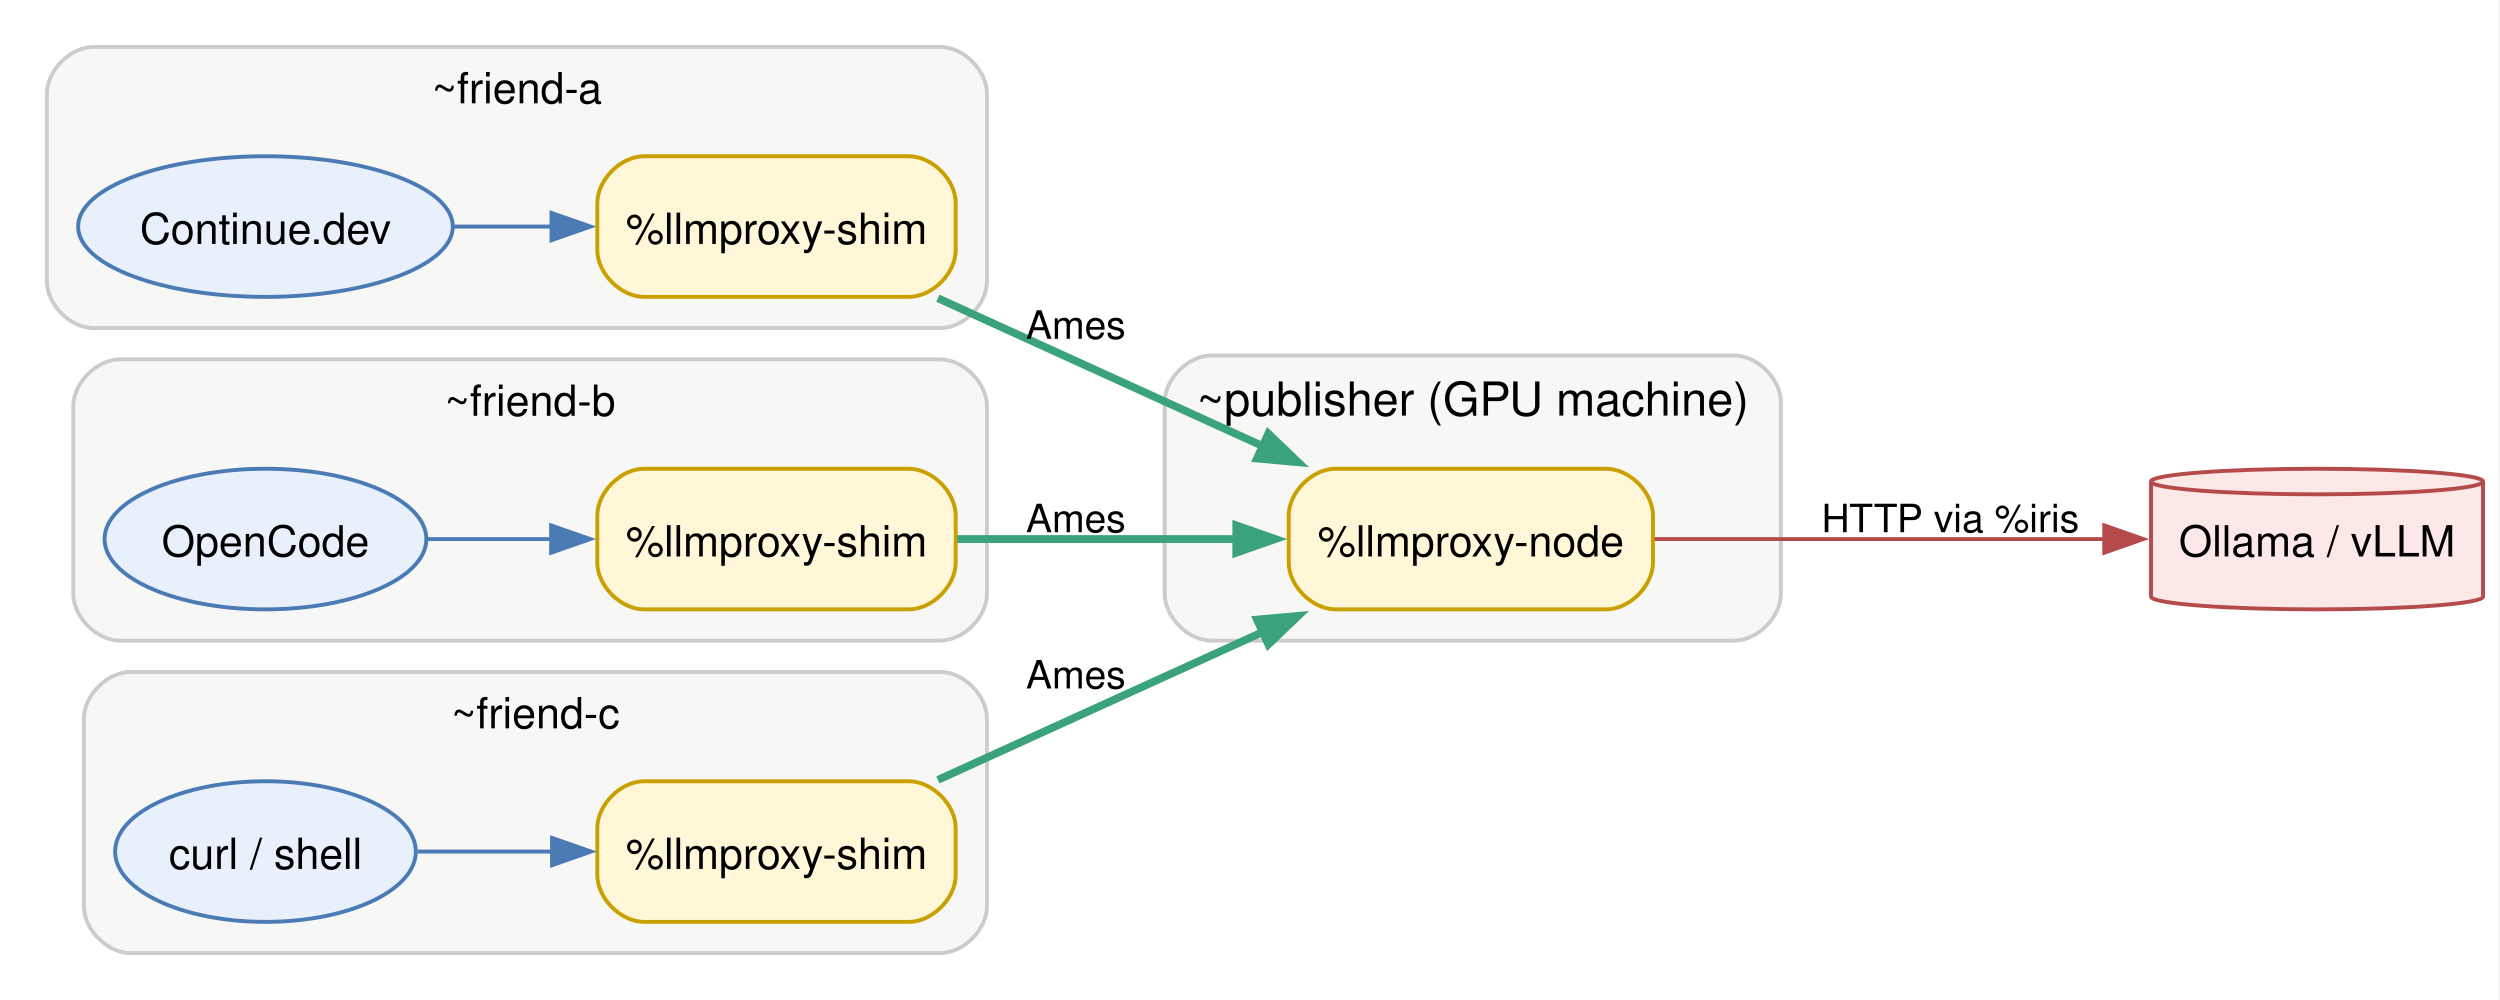
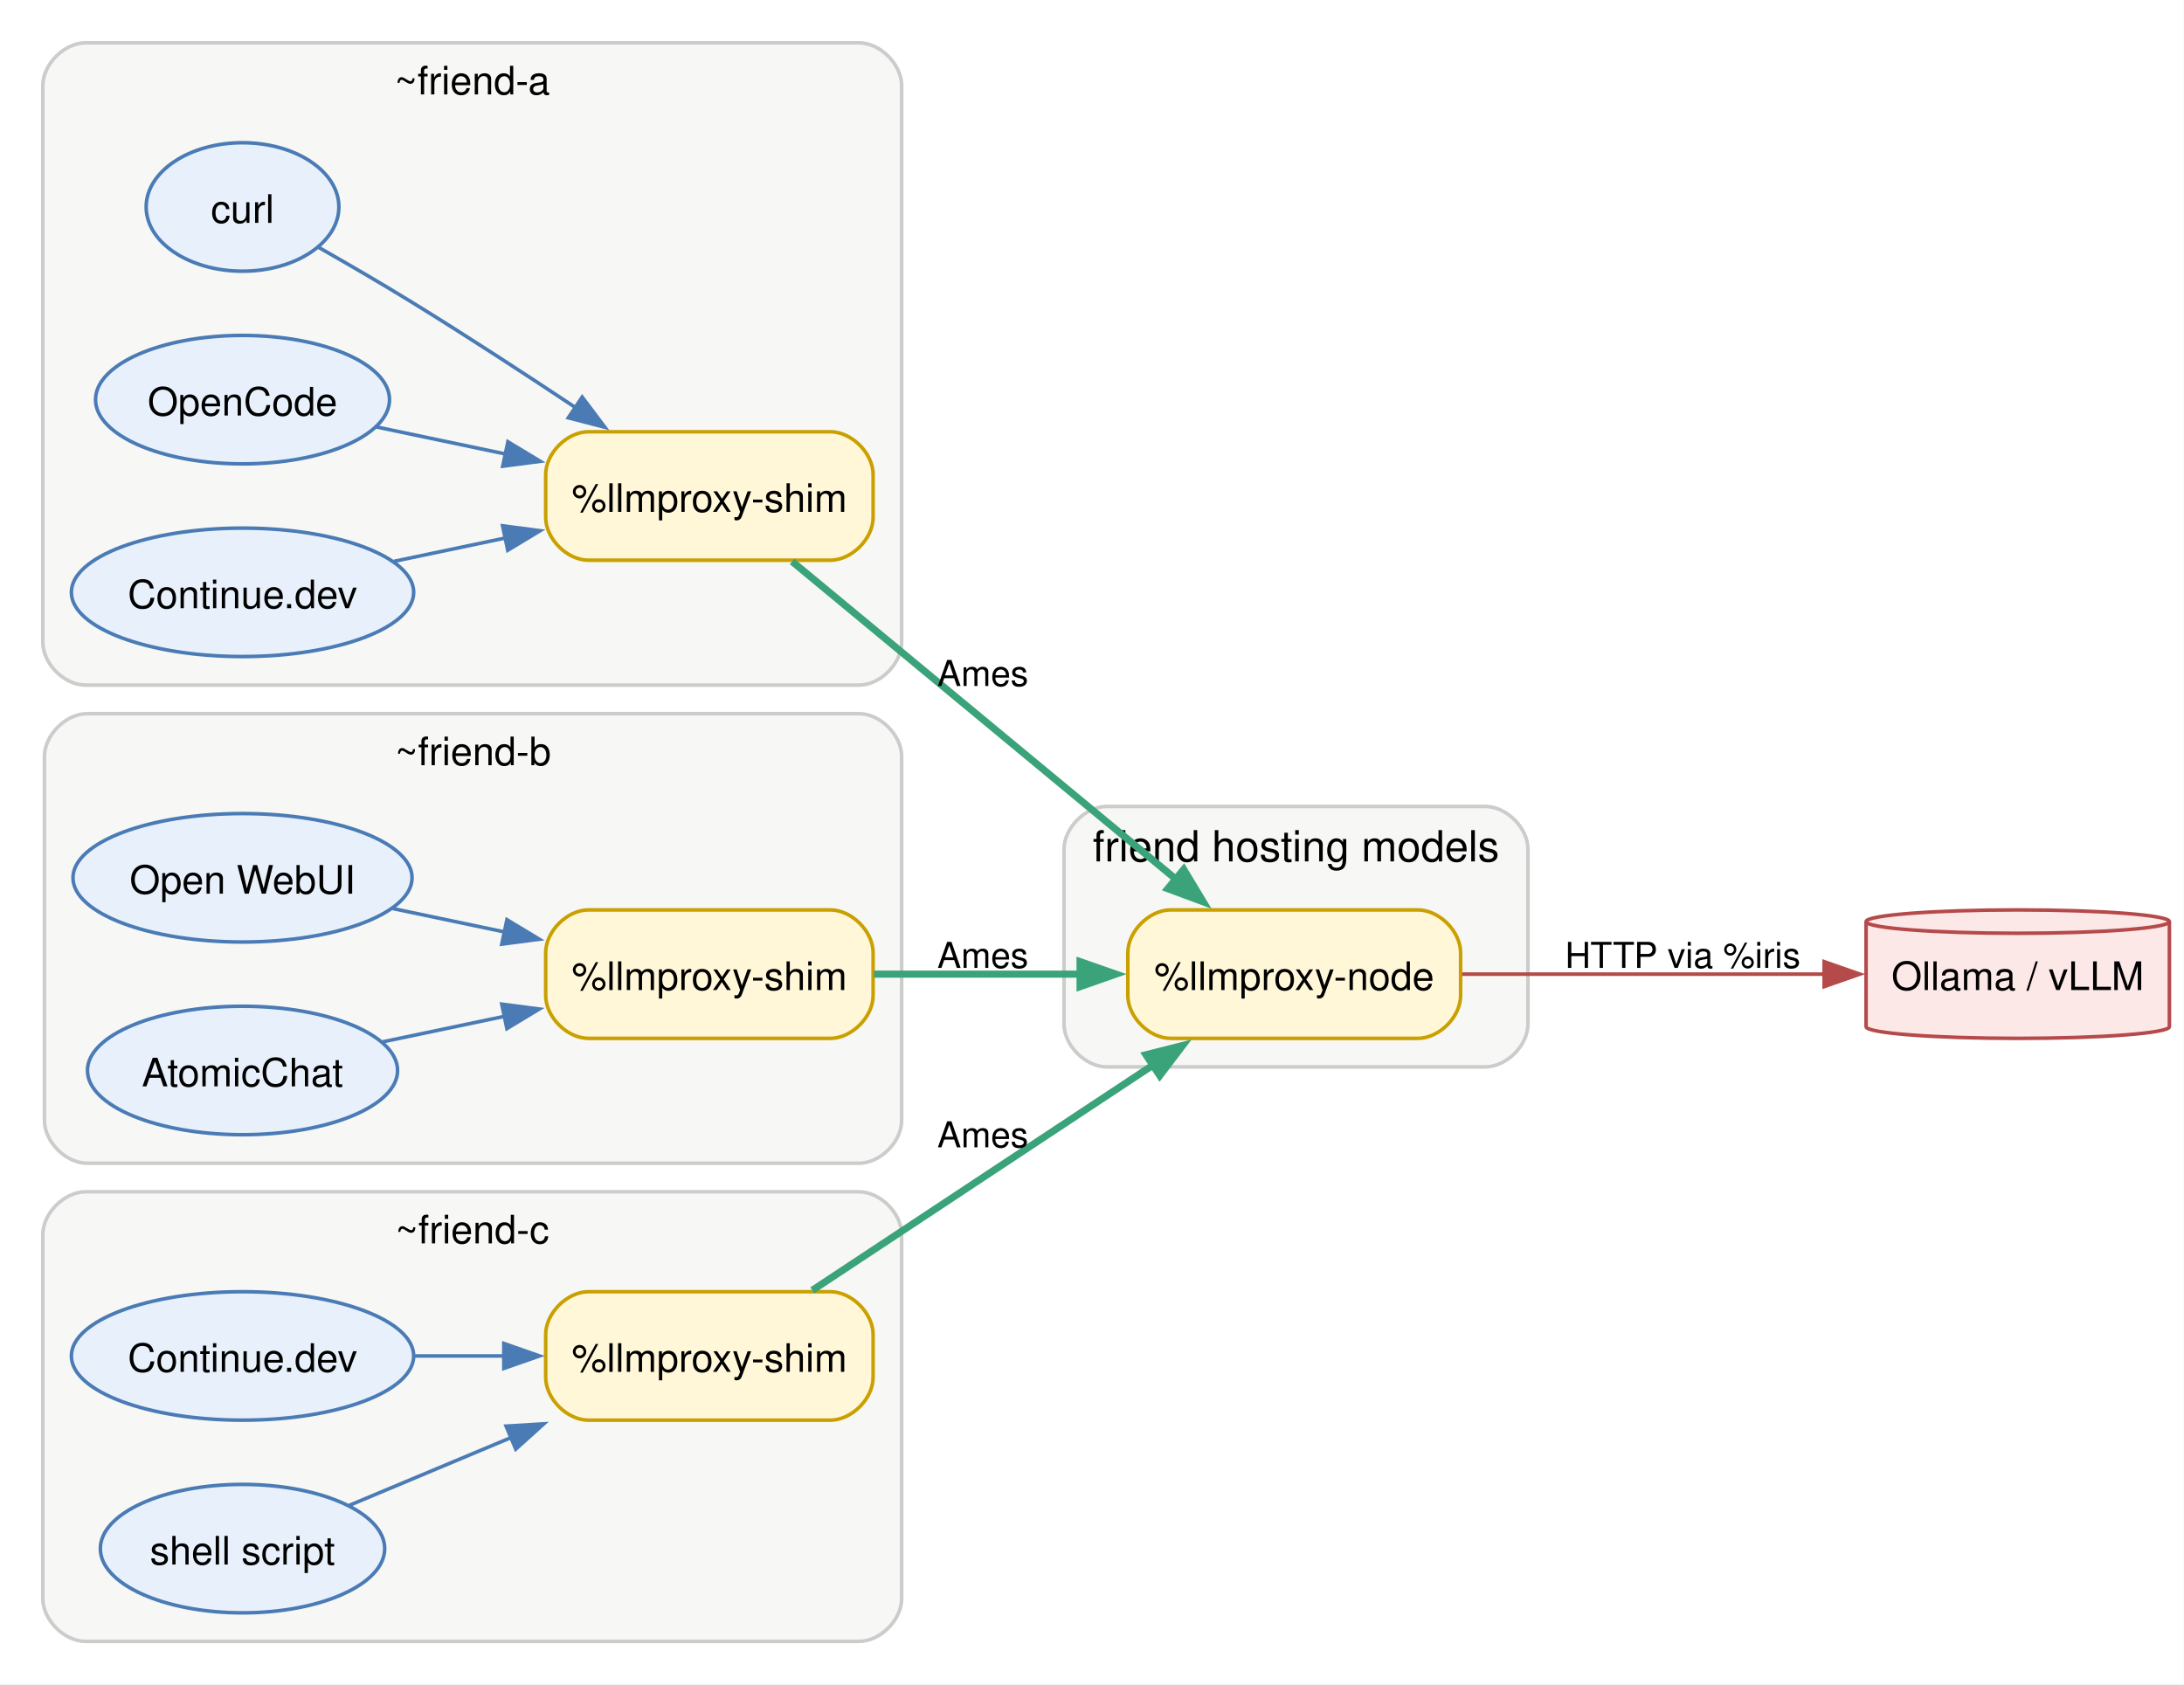
- <svg xmlns="http://www.w3.org/2000/svg" width="640pt" height="256pt" viewBox="0.00 0.00 640.00 256.00">
-   <g id="graph0" class="graph" transform="scale(1 1) rotate(0) translate(4 252)">
-     <polygon fill="white" stroke="none" points="-4,4 -4,-252 635.66,-252 635.66,4 -4,4" />
+ <svg xmlns="http://www.w3.org/2000/svg" width="612pt" height="472pt" viewBox="0.00 0.00 612.00 472.00">
+   <g id="graph0" class="graph" transform="scale(1 1) rotate(0) translate(4 468)">
+     <polygon fill="white" stroke="none" points="-4,4 -4,-468 607.91,-468 607.91,4 -4,4" />
    <g id="clust1" class="cluster">
-       <path fill="#f7f7f5" stroke="#cccccc" d="M20,-168C20,-168 236.66,-168 236.66,-168 242.66,-168 248.66,-174 248.66,-180 248.66,-180 248.66,-228 248.66,-228 248.66,-234 242.66,-240 236.66,-240 236.66,-240 20,-240 20,-240 14,-240 8,-234 8,-228 8,-228 8,-180 8,-180 8,-174 14,-168 20,-168" />
-       <text xml:space="preserve" text-anchor="middle" x="128.33" y="-225.55" font-family="Helvetica,sans-Serif" font-size="11.00">~friend-a</text>
+       <path fill="#f7f7f5" stroke="#cccccc" d="M20,-276C20,-276 236.66,-276 236.66,-276 242.66,-276 248.66,-282 248.66,-288 248.66,-288 248.66,-444 248.66,-444 248.66,-450 242.66,-456 236.66,-456 236.66,-456 20,-456 20,-456 14,-456 8,-450 8,-444 8,-444 8,-288 8,-288 8,-282 14,-276 20,-276" />
+       <text xml:space="preserve" text-anchor="middle" x="128.33" y="-441.55" font-family="Helvetica,sans-Serif" font-size="11.00">~friend-a</text>
    </g>
    <g id="clust2" class="cluster">
-       <path fill="#f7f7f5" stroke="#cccccc" d="M26.77,-88C26.77,-88 236.66,-88 236.66,-88 242.66,-88 248.66,-94 248.66,-100 248.66,-100 248.66,-148 248.66,-148 248.66,-154 242.66,-160 236.66,-160 236.66,-160 26.77,-160 26.77,-160 20.77,-160 14.77,-154 14.77,-148 14.77,-148 14.77,-100 14.77,-100 14.77,-94 20.77,-88 26.77,-88" />
-       <text xml:space="preserve" text-anchor="middle" x="131.71" y="-145.55" font-family="Helvetica,sans-Serif" font-size="11.00">~friend-b</text>
+       <path fill="#f7f7f5" stroke="#cccccc" d="M20.45,-142C20.45,-142 236.66,-142 236.66,-142 242.66,-142 248.66,-148 248.66,-154 248.66,-154 248.66,-256 248.66,-256 248.66,-262 242.66,-268 236.66,-268 236.66,-268 20.45,-268 20.45,-268 14.45,-268 8.45,-262 8.45,-256 8.45,-256 8.45,-154 8.45,-154 8.45,-148 14.45,-142 20.45,-142" />
+       <text xml:space="preserve" text-anchor="middle" x="128.56" y="-253.55" font-family="Helvetica,sans-Serif" font-size="11.00">~friend-b</text>
    </g>
    <g id="clust3" class="cluster">
-       <path fill="#f7f7f5" stroke="#cccccc" d="M29.47,-8C29.47,-8 236.66,-8 236.66,-8 242.66,-8 248.66,-14 248.66,-20 248.66,-20 248.66,-68 248.66,-68 248.66,-74 242.66,-80 236.66,-80 236.66,-80 29.47,-80 29.47,-80 23.47,-80 17.47,-74 17.47,-68 17.47,-68 17.47,-20 17.47,-20 17.47,-14 23.47,-8 29.47,-8" />
-       <text xml:space="preserve" text-anchor="middle" x="133.07" y="-65.55" font-family="Helvetica,sans-Serif" font-size="11.00">~friend-c</text>
+       <path fill="#f7f7f5" stroke="#cccccc" d="M20,-8C20,-8 236.66,-8 236.66,-8 242.66,-8 248.66,-14 248.66,-20 248.66,-20 248.66,-122 248.66,-122 248.66,-128 242.66,-134 236.66,-134 236.66,-134 20,-134 20,-134 14,-134 8,-128 8,-122 8,-122 8,-20 8,-20 8,-14 14,-8 20,-8" />
+       <text xml:space="preserve" text-anchor="middle" x="128.33" y="-119.55" font-family="Helvetica,sans-Serif" font-size="11.00">~friend-c</text>
    </g>
    <g id="clust4" class="cluster">
-       <path fill="#f7f7f5" stroke="#cccccc" d="M306.16,-88C306.16,-88 439.91,-88 439.91,-88 445.91,-88 451.91,-94 451.91,-100 451.91,-100 451.91,-149 451.91,-149 451.91,-155 445.91,-161 439.91,-161 439.91,-161 306.16,-161 306.16,-161 300.16,-161 294.16,-155 294.16,-149 294.16,-149 294.16,-100 294.16,-100 294.16,-94 300.16,-88 306.16,-88" />
-       <text xml:space="preserve" text-anchor="middle" x="373.04" y="-145.6" font-family="Helvetica,sans-Serif" font-size="12.00">~publisher (GPU machine)</text>
+       <path fill="#f7f7f5" stroke="#cccccc" d="M306.16,-169C306.16,-169 412.16,-169 412.16,-169 418.16,-169 424.16,-175 424.16,-181 424.16,-181 424.16,-230 424.16,-230 424.16,-236 418.16,-242 412.16,-242 412.16,-242 306.16,-242 306.16,-242 300.16,-242 294.16,-236 294.16,-230 294.16,-230 294.16,-181 294.16,-181 294.16,-175 300.16,-169 306.16,-169" />
+       <text xml:space="preserve" text-anchor="middle" x="359.16" y="-226.6" font-family="Helvetica,sans-Serif" font-size="12.00">friend hosting models</text>
    </g>
    <g id="node1" class="node">
-       <ellipse fill="#e8f1fb" stroke="#4a7bb5" cx="63.96" cy="-194" rx="47.96" ry="18" />
-       <text xml:space="preserve" text-anchor="middle" x="63.96" y="-189.55" font-family="Helvetica,sans-Serif" font-size="11.00">Continue.dev</text>
+       <ellipse fill="#e8f1fb" stroke="#4a7bb5" cx="63.96" cy="-302" rx="47.96" ry="18" />
+       <text xml:space="preserve" text-anchor="middle" x="63.96" y="-297.55" font-family="Helvetica,sans-Serif" font-size="11.00">Continue.dev</text>
+     </g>
+     <g id="node4" class="node">
+       <path fill="#fff7d8" stroke="#c9a000" d="M228.66,-347C228.66,-347 160.91,-347 160.91,-347 154.91,-347 148.91,-341 148.91,-335 148.91,-335 148.91,-323 148.91,-323 148.91,-317 154.91,-311 160.91,-311 160.91,-311 228.66,-311 228.66,-311 234.66,-311 240.66,-317 240.66,-323 240.66,-323 240.66,-335 240.66,-335 240.66,-341 234.66,-347 228.66,-347" />
+       <text xml:space="preserve" text-anchor="middle" x="194.79" y="-324.55" font-family="Helvetica,sans-Serif" font-size="11.00">%llmproxy-shim</text>
+     </g>
+     <g id="edge1" class="edge">
+       <path fill="none" stroke="#4a7bb5" d="M106.43,-310.69C116.37,-312.77 127.15,-315.03 137.63,-317.23" />
+       <polygon fill="#4a7bb5" stroke="#4a7bb5" points="136.84,-320.64 147.35,-319.27 138.28,-313.79 136.84,-320.64" />
    </g>
    <g id="node2" class="node">
-       <path fill="#fff7d8" stroke="#c9a000" d="M228.66,-212C228.66,-212 160.91,-212 160.91,-212 154.91,-212 148.91,-206 148.91,-200 148.91,-200 148.91,-188 148.91,-188 148.91,-182 154.91,-176 160.91,-176 160.91,-176 228.66,-176 228.66,-176 234.66,-176 240.66,-182 240.66,-188 240.66,-188 240.66,-200 240.66,-200 240.66,-206 234.66,-212 228.66,-212" />
-       <text xml:space="preserve" text-anchor="middle" x="194.79" y="-189.55" font-family="Helvetica,sans-Serif" font-size="11.00">%llmproxy-shim</text>
+       <ellipse fill="#e8f1fb" stroke="#4a7bb5" cx="63.96" cy="-356" rx="41.19" ry="18" />
+       <text xml:space="preserve" text-anchor="middle" x="63.96" y="-351.55" font-family="Helvetica,sans-Serif" font-size="11.00">OpenCode</text>
    </g>
-     <g id="edge1" class="edge">
-       <path fill="none" stroke="#4a7bb5" d="M112.2,-194C120.39,-194 128.99,-194 137.4,-194" />
-       <polygon fill="#4a7bb5" stroke="#4a7bb5" points="137.18,-197.5 147.18,-194 137.18,-190.5 137.18,-197.5" />
+     <g id="edge2" class="edge">
+       <path fill="none" stroke="#4a7bb5" d="M101.53,-348.34C112.81,-345.97 125.49,-343.31 137.77,-340.74" />
+       <polygon fill="#4a7bb5" stroke="#4a7bb5" points="138.32,-344.2 147.39,-338.72 136.88,-337.35 138.32,-344.2" />
+     </g>
+     <g id="node3" class="node">
+       <ellipse fill="#e8f1fb" stroke="#4a7bb5" cx="63.96" cy="-410" rx="27" ry="18" />
+       <text xml:space="preserve" text-anchor="middle" x="63.96" y="-405.55" font-family="Helvetica,sans-Serif" font-size="11.00">curl</text>
+     </g>
+     <g id="edge3" class="edge">
+       <path fill="none" stroke="#4a7bb5" d="M85.22,-398.71C93.56,-393.97 103.27,-388.33 111.91,-383 126.99,-373.71 143.33,-363.05 157.42,-353.68" />
+       <polygon fill="#4a7bb5" stroke="#4a7bb5" points="159.14,-356.73 165.51,-348.26 155.25,-350.91 159.14,-356.73" />
+     </g>
+     <g id="node11" class="node">
+       <path fill="#fff7d8" stroke="#c9a000" d="M393.29,-213C393.29,-213 324.04,-213 324.04,-213 318.04,-213 312.04,-207 312.04,-201 312.04,-201 312.04,-189 312.04,-189 312.04,-183 318.04,-177 324.04,-177 324.04,-177 393.29,-177 393.29,-177 399.29,-177 405.29,-183 405.29,-189 405.29,-189 405.29,-201 405.29,-201 405.29,-207 399.29,-213 393.29,-213" />
+       <text xml:space="preserve" text-anchor="middle" x="358.66" y="-190.55" font-family="Helvetica,sans-Serif" font-size="11.00">%llmproxy-node</text>
+     </g>
+     <g id="edge8" class="edge">
+       <path fill="none" stroke="#3aa37a" stroke-width="2" d="M217.96,-310.65C245.85,-287.56 293.95,-247.74 325.78,-221.39" />
+       <polygon fill="#3aa37a" stroke="#3aa37a" stroke-width="2" points="327.7,-224.35 333.17,-215.27 323.24,-218.95 327.7,-224.35" />
+       <text xml:space="preserve" text-anchor="middle" x="271.41" y="-275.75" font-family="Helvetica,sans-Serif" font-size="10.00">Ames</text>
+     </g>
+     <g id="node5" class="node">
+       <ellipse fill="#e8f1fb" stroke="#4a7bb5" cx="63.96" cy="-168" rx="43.45" ry="18" />
+       <text xml:space="preserve" text-anchor="middle" x="63.96" y="-163.55" font-family="Helvetica,sans-Serif" font-size="11.00">AtomicChat</text>
    </g>
    <g id="node7" class="node">
-       <path fill="#fff7d8" stroke="#c9a000" d="M407.16,-132C407.16,-132 337.91,-132 337.91,-132 331.91,-132 325.91,-126 325.91,-120 325.91,-120 325.91,-108 325.91,-108 325.91,-102 331.91,-96 337.91,-96 337.91,-96 407.16,-96 407.16,-96 413.16,-96 419.16,-102 419.16,-108 419.16,-108 419.16,-120 419.16,-120 419.16,-126 413.16,-132 407.16,-132" />
-       <text xml:space="preserve" text-anchor="middle" x="372.54" y="-109.55" font-family="Helvetica,sans-Serif" font-size="11.00">%llmproxy-node</text>
+       <path fill="#fff7d8" stroke="#c9a000" d="M228.66,-213C228.66,-213 160.91,-213 160.91,-213 154.91,-213 148.91,-207 148.91,-201 148.91,-201 148.91,-189 148.91,-189 148.91,-183 154.91,-177 160.91,-177 160.91,-177 228.66,-177 228.66,-177 234.66,-177 240.66,-183 240.66,-189 240.66,-189 240.66,-201 240.66,-201 240.66,-207 234.66,-213 228.66,-213" />
+       <text xml:space="preserve" text-anchor="middle" x="194.79" y="-190.55" font-family="Helvetica,sans-Serif" font-size="11.00">%llmproxy-shim</text>
    </g>
    <g id="edge4" class="edge">
-       <path fill="none" stroke="#3aa37a" stroke-width="2" d="M236.11,-175.65C260.8,-164.41 292.67,-149.9 319.29,-137.78" />
-       <polygon fill="#3aa37a" stroke="#3aa37a" stroke-width="2" points="320.69,-140.99 328.35,-133.66 317.79,-134.62 320.69,-140.99" />
-       <text xml:space="preserve" text-anchor="middle" x="271.41" y="-165.27" font-family="Helvetica,sans-Serif" font-size="10.00">Ames</text>
+       <path fill="none" stroke="#4a7bb5" d="M103.26,-176.03C114.05,-178.29 126.02,-180.8 137.63,-183.23" />
+       <polygon fill="#4a7bb5" stroke="#4a7bb5" points="136.61,-186.59 147.11,-185.22 138.04,-179.74 136.61,-186.59" />
    </g>
-     <g id="node3" class="node">
-       <ellipse fill="#e8f1fb" stroke="#4a7bb5" cx="63.96" cy="-114" rx="41.19" ry="18" />
-       <text xml:space="preserve" text-anchor="middle" x="63.96" y="-109.55" font-family="Helvetica,sans-Serif" font-size="11.00">OpenCode</text>
-     </g>
-     <g id="node4" class="node">
-       <path fill="#fff7d8" stroke="#c9a000" d="M228.66,-132C228.66,-132 160.91,-132 160.91,-132 154.91,-132 148.91,-126 148.91,-120 148.91,-120 148.91,-108 148.91,-108 148.91,-102 154.91,-96 160.91,-96 160.91,-96 228.66,-96 228.66,-96 234.66,-96 240.66,-102 240.66,-108 240.66,-108 240.66,-120 240.66,-120 240.66,-126 234.66,-132 228.66,-132" />
-       <text xml:space="preserve" text-anchor="middle" x="194.79" y="-109.55" font-family="Helvetica,sans-Serif" font-size="11.00">%llmproxy-shim</text>
-     </g>
-     <g id="edge2" class="edge">
-       <path fill="none" stroke="#4a7bb5" d="M105.37,-114C115.45,-114 126.44,-114 137.15,-114" />
-       <polygon fill="#4a7bb5" stroke="#4a7bb5" points="137.08,-117.5 147.08,-114 137.08,-110.5 137.08,-117.5" />
+     <g id="node6" class="node">
+       <ellipse fill="#e8f1fb" stroke="#4a7bb5" cx="63.96" cy="-222" rx="47.51" ry="18" />
+       <text xml:space="preserve" text-anchor="middle" x="63.96" y="-217.55" font-family="Helvetica,sans-Serif" font-size="11.00">Open WebUI</text>
    </g>
    <g id="edge5" class="edge">
-       <path fill="none" stroke="#3aa37a" stroke-width="2" d="M241.05,-114C262.83,-114 289.22,-114 312.55,-114" />
-       <polygon fill="#3aa37a" stroke="#3aa37a" stroke-width="2" points="312.49,-117.5 322.49,-114 312.49,-110.5 312.49,-117.5" />
-       <text xml:space="preserve" text-anchor="middle" x="271.41" y="-115.75" font-family="Helvetica,sans-Serif" font-size="10.00">Ames</text>
+       <path fill="none" stroke="#4a7bb5" d="M106.07,-213.38C116.02,-211.3 126.83,-209.03 137.35,-206.83" />
+       <polygon fill="#4a7bb5" stroke="#4a7bb5" points="138.05,-210.26 147.12,-204.78 136.61,-203.41 138.05,-210.26" />
    </g>
-     <g id="node5" class="node">
-       <ellipse fill="#e8f1fb" stroke="#4a7bb5" cx="63.96" cy="-34" rx="38.49" ry="18" />
-       <text xml:space="preserve" text-anchor="middle" x="63.96" y="-29.55" font-family="Helvetica,sans-Serif" font-size="11.00">curl / shell</text>
+     <g id="edge9" class="edge">
+       <path fill="none" stroke="#3aa37a" stroke-width="2" d="M240.88,-195C258.82,-195 279.7,-195 298.8,-195" />
+       <polygon fill="#3aa37a" stroke="#3aa37a" stroke-width="2" points="298.66,-198.5 308.66,-195 298.66,-191.5 298.66,-198.5" />
+       <text xml:space="preserve" text-anchor="middle" x="271.41" y="-196.75" font-family="Helvetica,sans-Serif" font-size="10.00">Ames</text>
    </g>
-     <g id="node6" class="node">
-       <path fill="#fff7d8" stroke="#c9a000" d="M228.66,-52C228.66,-52 160.91,-52 160.91,-52 154.91,-52 148.91,-46 148.91,-40 148.91,-40 148.91,-28 148.91,-28 148.91,-22 154.91,-16 160.91,-16 160.91,-16 228.66,-16 228.66,-16 234.66,-16 240.66,-22 240.66,-28 240.66,-28 240.66,-40 240.66,-40 240.66,-46 234.66,-52 228.66,-52" />
-       <text xml:space="preserve" text-anchor="middle" x="194.79" y="-29.55" font-family="Helvetica,sans-Serif" font-size="11.00">%llmproxy-shim</text>
+     <g id="node8" class="node">
+       <ellipse fill="#e8f1fb" stroke="#4a7bb5" cx="63.96" cy="-34" rx="39.84" ry="18" />
+       <text xml:space="preserve" text-anchor="middle" x="63.96" y="-29.55" font-family="Helvetica,sans-Serif" font-size="11.00">shell script</text>
    </g>
-     <g id="edge3" class="edge">
-       <path fill="none" stroke="#4a7bb5" d="M102.91,-34C113.71,-34 125.71,-34 137.36,-34" />
-       <polygon fill="#4a7bb5" stroke="#4a7bb5" points="137.32,-37.5 147.32,-34 137.32,-30.5 137.32,-37.5" />
+     <g id="node10" class="node">
+       <path fill="#fff7d8" stroke="#c9a000" d="M228.66,-106C228.66,-106 160.91,-106 160.91,-106 154.91,-106 148.91,-100 148.91,-94 148.91,-94 148.91,-82 148.91,-82 148.91,-76 154.91,-70 160.91,-70 160.91,-70 228.66,-70 228.66,-70 234.66,-70 240.66,-76 240.66,-82 240.66,-82 240.66,-94 240.66,-94 240.66,-100 234.66,-106 228.66,-106" />
+       <text xml:space="preserve" text-anchor="middle" x="194.79" y="-83.55" font-family="Helvetica,sans-Serif" font-size="11.00">%llmproxy-shim</text>
    </g>
    <g id="edge6" class="edge">
-       <path fill="none" stroke="#3aa37a" stroke-width="2" d="M236.11,-52.35C260.8,-63.59 292.67,-78.1 319.29,-90.22" />
-       <polygon fill="#3aa37a" stroke="#3aa37a" stroke-width="2" points="317.79,-93.38 328.35,-94.34 320.69,-87.01 317.79,-93.38" />
-       <text xml:space="preserve" text-anchor="middle" x="271.41" y="-75.75" font-family="Helvetica,sans-Serif" font-size="10.00">Ames</text>
+       <path fill="none" stroke="#4a7bb5" d="M93.87,-46.12C107.25,-51.73 123.6,-58.58 139.18,-65.11" />
+       <polygon fill="#4a7bb5" stroke="#4a7bb5" points="137.81,-68.33 148.39,-68.97 140.52,-61.88 137.81,-68.33" />
    </g>
-     <g id="node8" class="node">
-       <path fill="#fde8e8" stroke="#b54a4a" d="M631.66,-128.73C631.66,-130.53 612.61,-132 589.16,-132 565.71,-132 546.66,-130.53 546.66,-128.73 546.66,-128.73 546.66,-99.27 546.66,-99.27 546.66,-97.47 565.71,-96 589.16,-96 612.61,-96 631.66,-97.47 631.66,-99.27 631.66,-99.27 631.66,-128.73 631.66,-128.73" />
-       <path fill="none" stroke="#b54a4a" d="M631.66,-128.73C631.66,-126.92 612.61,-125.45 589.16,-125.45 565.71,-125.45 546.66,-126.92 546.66,-128.73" />
-       <text xml:space="preserve" text-anchor="middle" x="589.16" y="-109.55" font-family="Helvetica,sans-Serif" font-size="11.00">Ollama / vLLM</text>
+     <g id="node9" class="node">
+       <ellipse fill="#e8f1fb" stroke="#4a7bb5" cx="63.96" cy="-88" rx="47.96" ry="18" />
+       <text xml:space="preserve" text-anchor="middle" x="63.96" y="-83.55" font-family="Helvetica,sans-Serif" font-size="11.00">Continue.dev</text>
    </g>
    <g id="edge7" class="edge">
-       <path fill="none" stroke="#b54a4a" d="M419.58,-114C453.48,-114 499.64,-114 535.1,-114" />
-       <polygon fill="#b54a4a" stroke="#b54a4a" points="534.69,-117.5 544.69,-114 534.69,-110.5 534.69,-117.5" />
-       <text xml:space="preserve" text-anchor="middle" x="495.29" y="-115.75" font-family="Helvetica,sans-Serif" font-size="10.00">HTTP via %iris</text>
+       <path fill="none" stroke="#4a7bb5" d="M112.2,-88C120.39,-88 128.99,-88 137.4,-88" />
+       <polygon fill="#4a7bb5" stroke="#4a7bb5" points="137.18,-91.5 147.18,-88 137.18,-84.5 137.18,-91.5" />
+     </g>
+     <g id="edge10" class="edge">
+       <path fill="none" stroke="#3aa37a" stroke-width="2" d="M223.62,-106.39C249.99,-123.83 289.83,-150.16 319.22,-169.59" />
+       <polygon fill="#3aa37a" stroke="#3aa37a" stroke-width="2" points="317.13,-172.4 327.4,-175 320.99,-166.56 317.13,-172.4" />
+       <text xml:space="preserve" text-anchor="middle" x="271.41" y="-146.46" font-family="Helvetica,sans-Serif" font-size="10.00">Ames</text>
+     </g>
+     <g id="node12" class="node">
+       <path fill="#fde8e8" stroke="#b54a4a" d="M603.91,-209.73C603.91,-211.53 584.86,-213 561.41,-213 537.96,-213 518.91,-211.53 518.91,-209.73 518.91,-209.73 518.91,-180.27 518.91,-180.27 518.91,-178.47 537.96,-177 561.41,-177 584.86,-177 603.91,-178.47 603.91,-180.27 603.91,-180.27 603.91,-209.73 603.91,-209.73" />
+       <path fill="none" stroke="#b54a4a" d="M603.91,-209.73C603.91,-207.92 584.86,-206.45 561.41,-206.45 537.96,-206.45 518.91,-207.92 518.91,-209.73" />
+       <text xml:space="preserve" text-anchor="middle" x="561.41" y="-190.55" font-family="Helvetica,sans-Serif" font-size="11.00">Ollama / vLLM</text>
+     </g>
+     <g id="edge11" class="edge">
+       <path fill="none" stroke="#b54a4a" d="M405.72,-195C436.03,-195 475.8,-195 507.42,-195" />
+       <polygon fill="#b54a4a" stroke="#b54a4a" points="507.16,-198.5 517.16,-195 507.16,-191.5 507.16,-198.5" />
+       <text xml:space="preserve" text-anchor="middle" x="467.54" y="-196.75" font-family="Helvetica,sans-Serif" font-size="10.00">HTTP via %iris</text>
    </g>
  </g>
</svg>
